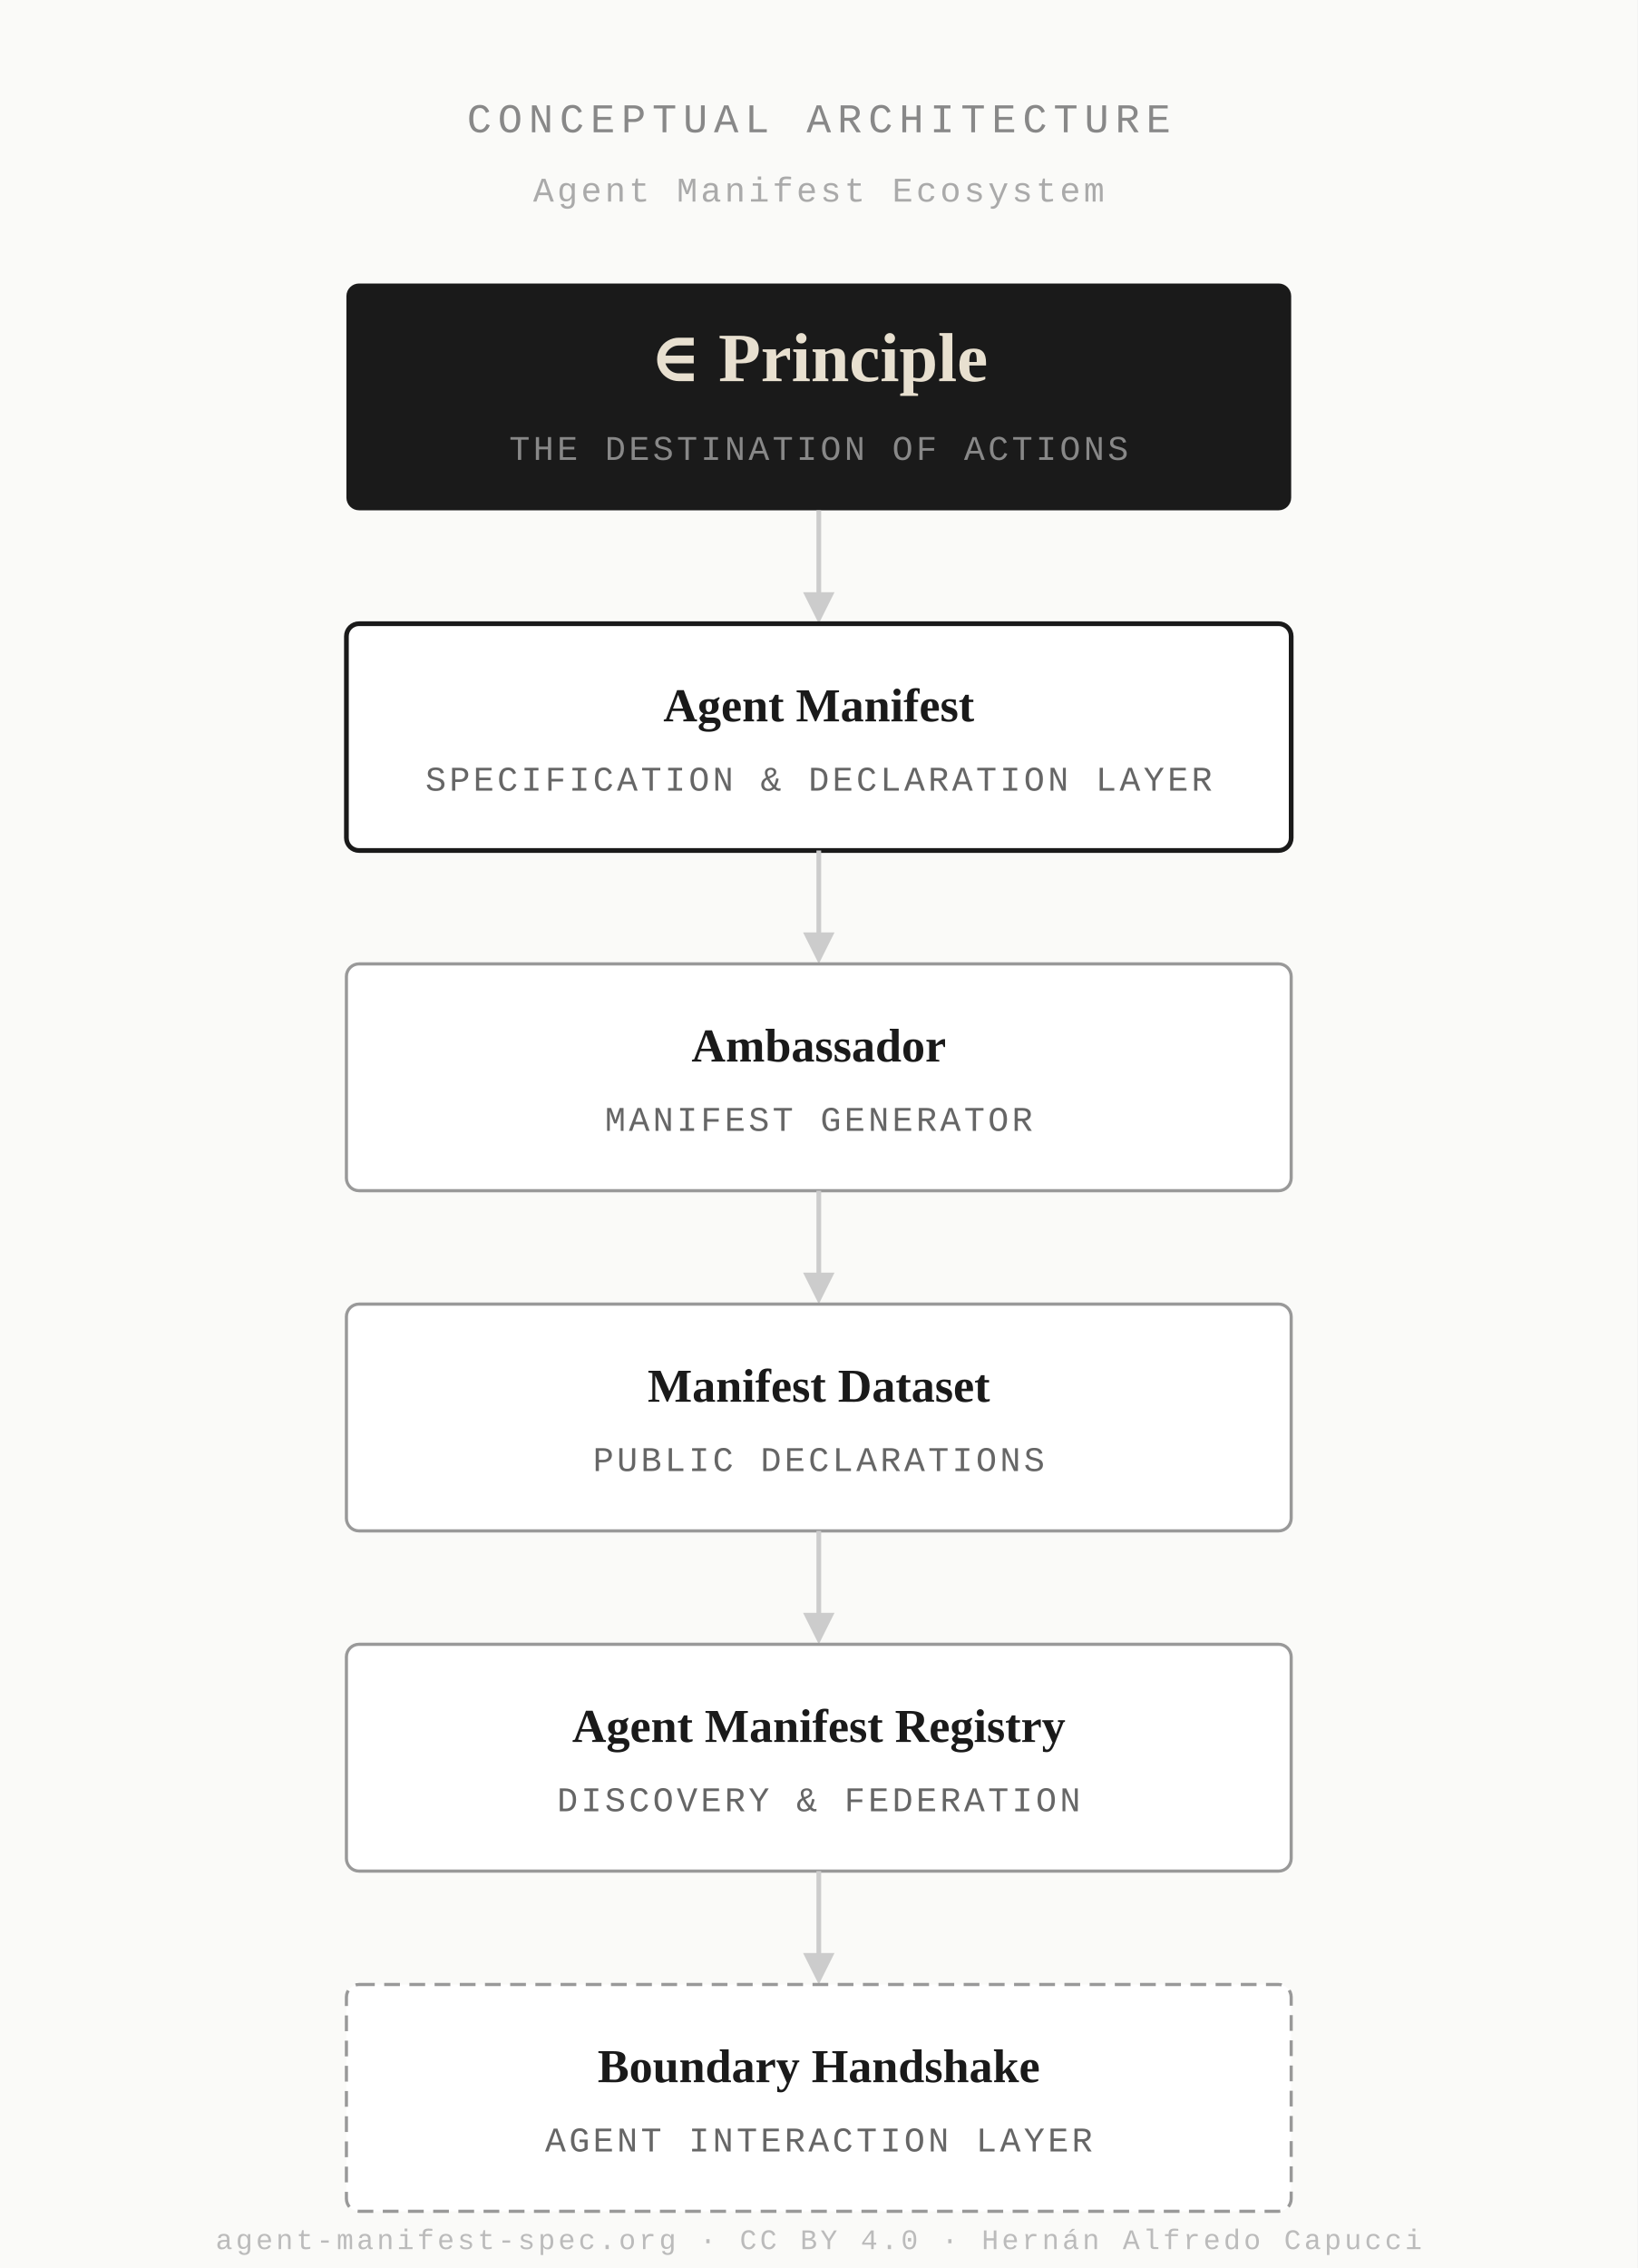
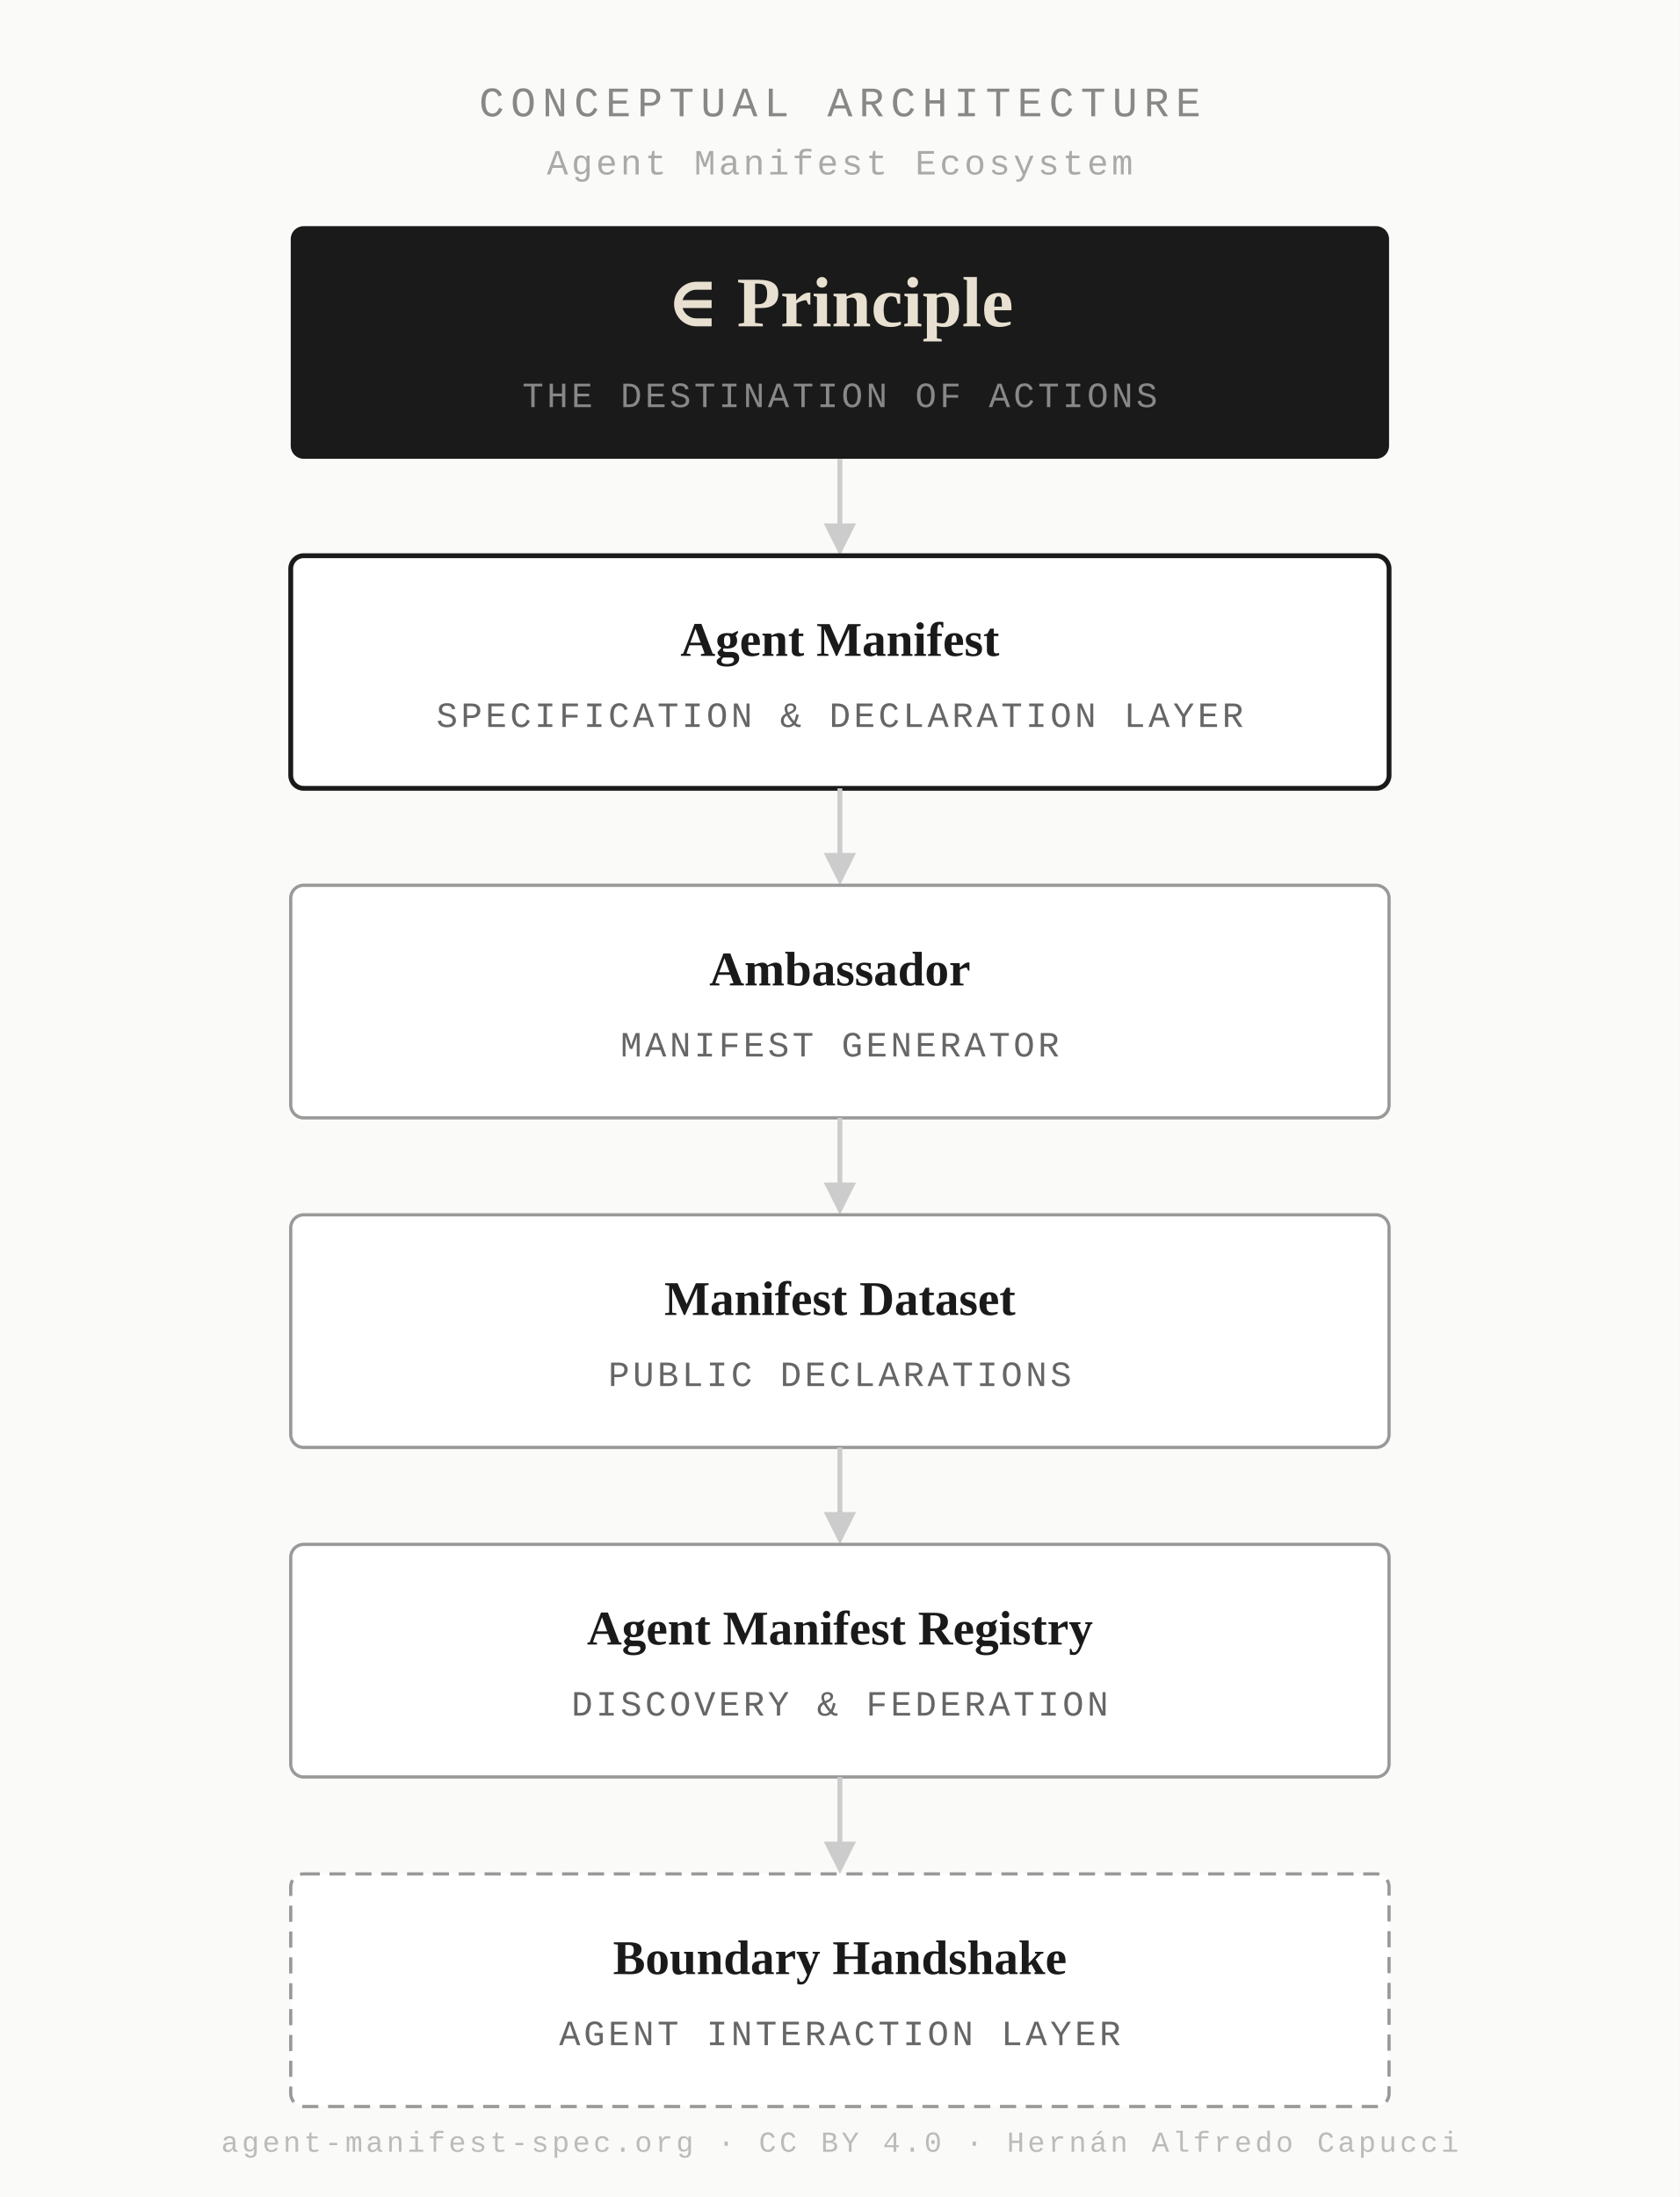
- <svg xmlns="http://www.w3.org/2000/svg" viewBox="0 0 520 720" width="520" height="720" font-family="Georgia, 'Times New Roman', serif">
-   <rect width="520" height="720" fill="#FAFAF8" />
-   <text x="260" y="42" text-anchor="middle" font-size="13" fill="#888" letter-spacing="2" font-family="'Courier New', monospace">CONCEPTUAL ARCHITECTURE</text>
-   <text x="260" y="64" text-anchor="middle" font-size="11" fill="#aaa" letter-spacing="1" font-family="'Courier New', monospace">Agent Manifest Ecosystem</text>
-   <rect x="110" y="90" width="300" height="72" rx="4" fill="#1A1A1A" />
-   <text x="260" y="121" text-anchor="middle" font-size="22" fill="#E8E0D0" font-weight="bold">∈ Principle</text>
-   <text x="260" y="146" text-anchor="middle" font-size="11" fill="#888" letter-spacing="1" font-family="'Courier New', monospace">THE DESTINATION OF ACTIONS</text>
-   <line x1="260" y1="162" x2="260" y2="192" stroke="#CCC" stroke-width="1.5" />
-   <polygon points="260,198 255,188 265,188" fill="#CCC" />
-   <rect x="110" y="198" width="300" height="72" rx="4" fill="#FFFFFF" stroke="#1A1A1A" stroke-width="1.5" />
-   <text x="260" y="229" text-anchor="middle" font-size="15" fill="#1A1A1A" font-weight="bold">Agent Manifest</text>
-   <text x="260" y="251" text-anchor="middle" font-size="11" fill="#666" letter-spacing="1" font-family="'Courier New', monospace">SPECIFICATION &amp; DECLARATION LAYER</text>
-   <line x1="260" y1="270" x2="260" y2="300" stroke="#CCC" stroke-width="1.5" />
-   <polygon points="260,306 255,296 265,296" fill="#CCC" />
-   <rect x="110" y="306" width="300" height="72" rx="4" fill="#FFFFFF" stroke="#999" stroke-width="1" />
-   <text x="260" y="337" text-anchor="middle" font-size="15" fill="#1A1A1A" font-weight="bold">Ambassador</text>
-   <text x="260" y="359" text-anchor="middle" font-size="11" fill="#666" letter-spacing="1" font-family="'Courier New', monospace">MANIFEST GENERATOR</text>
-   <line x1="260" y1="378" x2="260" y2="408" stroke="#CCC" stroke-width="1.5" />
-   <polygon points="260,414 255,404 265,404" fill="#CCC" />
-   <rect x="110" y="414" width="300" height="72" rx="4" fill="#FFFFFF" stroke="#999" stroke-width="1" />
-   <text x="260" y="445" text-anchor="middle" font-size="15" fill="#1A1A1A" font-weight="bold">Manifest Dataset</text>
-   <text x="260" y="467" text-anchor="middle" font-size="11" fill="#666" letter-spacing="1" font-family="'Courier New', monospace">PUBLIC DECLARATIONS</text>
-   <line x1="260" y1="486" x2="260" y2="516" stroke="#CCC" stroke-width="1.5" />
-   <polygon points="260,522 255,512 265,512" fill="#CCC" />
-   <rect x="110" y="522" width="300" height="72" rx="4" fill="#FFFFFF" stroke="#999" stroke-width="1" />
-   <text x="260" y="553" text-anchor="middle" font-size="15" fill="#1A1A1A" font-weight="bold">Agent Manifest Registry</text>
-   <text x="260" y="575" text-anchor="middle" font-size="11" fill="#666" letter-spacing="1" font-family="'Courier New', monospace">DISCOVERY &amp; FEDERATION</text>
-   <line x1="260" y1="594" x2="260" y2="624" stroke="#CCC" stroke-width="1.5" />
-   <polygon points="260,630 255,620 265,620" fill="#CCC" />
-   <rect x="110" y="630" width="300" height="72" rx="4" fill="#FFFFFF" stroke="#999" stroke-width="1" stroke-dasharray="5,3" />
-   <text x="260" y="661" text-anchor="middle" font-size="15" fill="#1A1A1A" font-weight="bold">Boundary Handshake</text>
-   <text x="260" y="683" text-anchor="middle" font-size="11" fill="#666" letter-spacing="1" font-family="'Courier New', monospace">AGENT INTERACTION LAYER</text>
-   <text x="260" y="714" text-anchor="middle" font-size="9" fill="#BBB" letter-spacing="1" font-family="'Courier New', monospace">agent-manifest-spec.org · CC BY 4.0 · Hernán Alfredo Capucci</text>
+ <svg xmlns="http://www.w3.org/2000/svg" viewBox="0 0 520 680" width="520" height="680" font-family="Georgia, 'Times New Roman', serif">
+   <rect width="520" height="680" fill="#FAFAF8" />
+   <text x="260" y="36" text-anchor="middle" font-size="13" fill="#888" letter-spacing="2" font-family="'Courier New', monospace">CONCEPTUAL ARCHITECTURE</text>
+   <text x="260" y="54" text-anchor="middle" font-size="11" fill="#aaa" letter-spacing="1" font-family="'Courier New', monospace">Agent Manifest Ecosystem</text>
+   <rect x="90" y="70" width="340" height="72" rx="4" fill="#1A1A1A" />
+   <text x="260" y="101" text-anchor="middle" font-size="22" fill="#E8E0D0" font-weight="bold">∈ Principle</text>
+   <text x="260" y="126" text-anchor="middle" font-size="11" fill="#888" letter-spacing="1" font-family="'Courier New', monospace">THE DESTINATION OF ACTIONS</text>
+   <line x1="260" y1="142" x2="260" y2="166" stroke="#CCC" stroke-width="1.5" />
+   <polygon points="260,172 255,162 265,162" fill="#CCC" />
+   <rect x="90" y="172" width="340" height="72" rx="4" fill="#FFFFFF" stroke="#1A1A1A" stroke-width="1.5" />
+   <text x="260" y="203" text-anchor="middle" font-size="15" fill="#1A1A1A" font-weight="bold">Agent Manifest</text>
+   <text x="260" y="225" text-anchor="middle" font-size="11" fill="#666" letter-spacing="1" font-family="'Courier New', monospace">SPECIFICATION &amp; DECLARATION LAYER</text>
+   <line x1="260" y1="244" x2="260" y2="268" stroke="#CCC" stroke-width="1.5" />
+   <polygon points="260,274 255,264 265,264" fill="#CCC" />
+   <rect x="90" y="274" width="340" height="72" rx="4" fill="#FFFFFF" stroke="#999" stroke-width="1" />
+   <text x="260" y="305" text-anchor="middle" font-size="15" fill="#1A1A1A" font-weight="bold">Ambassador</text>
+   <text x="260" y="327" text-anchor="middle" font-size="11" fill="#666" letter-spacing="1" font-family="'Courier New', monospace">MANIFEST GENERATOR</text>
+   <line x1="260" y1="346" x2="260" y2="370" stroke="#CCC" stroke-width="1.5" />
+   <polygon points="260,376 255,366 265,366" fill="#CCC" />
+   <rect x="90" y="376" width="340" height="72" rx="4" fill="#FFFFFF" stroke="#999" stroke-width="1" />
+   <text x="260" y="407" text-anchor="middle" font-size="15" fill="#1A1A1A" font-weight="bold">Manifest Dataset</text>
+   <text x="260" y="429" text-anchor="middle" font-size="11" fill="#666" letter-spacing="1" font-family="'Courier New', monospace">PUBLIC DECLARATIONS</text>
+   <line x1="260" y1="448" x2="260" y2="472" stroke="#CCC" stroke-width="1.5" />
+   <polygon points="260,478 255,468 265,468" fill="#CCC" />
+   <rect x="90" y="478" width="340" height="72" rx="4" fill="#FFFFFF" stroke="#999" stroke-width="1" />
+   <text x="260" y="509" text-anchor="middle" font-size="15" fill="#1A1A1A" font-weight="bold">Agent Manifest Registry</text>
+   <text x="260" y="531" text-anchor="middle" font-size="11" fill="#666" letter-spacing="1" font-family="'Courier New', monospace">DISCOVERY &amp; FEDERATION</text>
+   <line x1="260" y1="550" x2="260" y2="574" stroke="#CCC" stroke-width="1.5" />
+   <polygon points="260,580 255,570 265,570" fill="#CCC" />
+   <rect x="90" y="580" width="340" height="72" rx="4" fill="#FFFFFF" stroke="#999" stroke-width="1" stroke-dasharray="5,3" />
+   <text x="260" y="611" text-anchor="middle" font-size="15" fill="#1A1A1A" font-weight="bold">Boundary Handshake</text>
+   <text x="260" y="633" text-anchor="middle" font-size="11" fill="#666" letter-spacing="1" font-family="'Courier New', monospace">AGENT INTERACTION LAYER</text>
+   <text x="260" y="666" text-anchor="middle" font-size="9" fill="#BBB" letter-spacing="1" font-family="'Courier New', monospace">agent-manifest-spec.org · CC BY 4.0 · Hernán Alfredo Capucci</text>
</svg>
